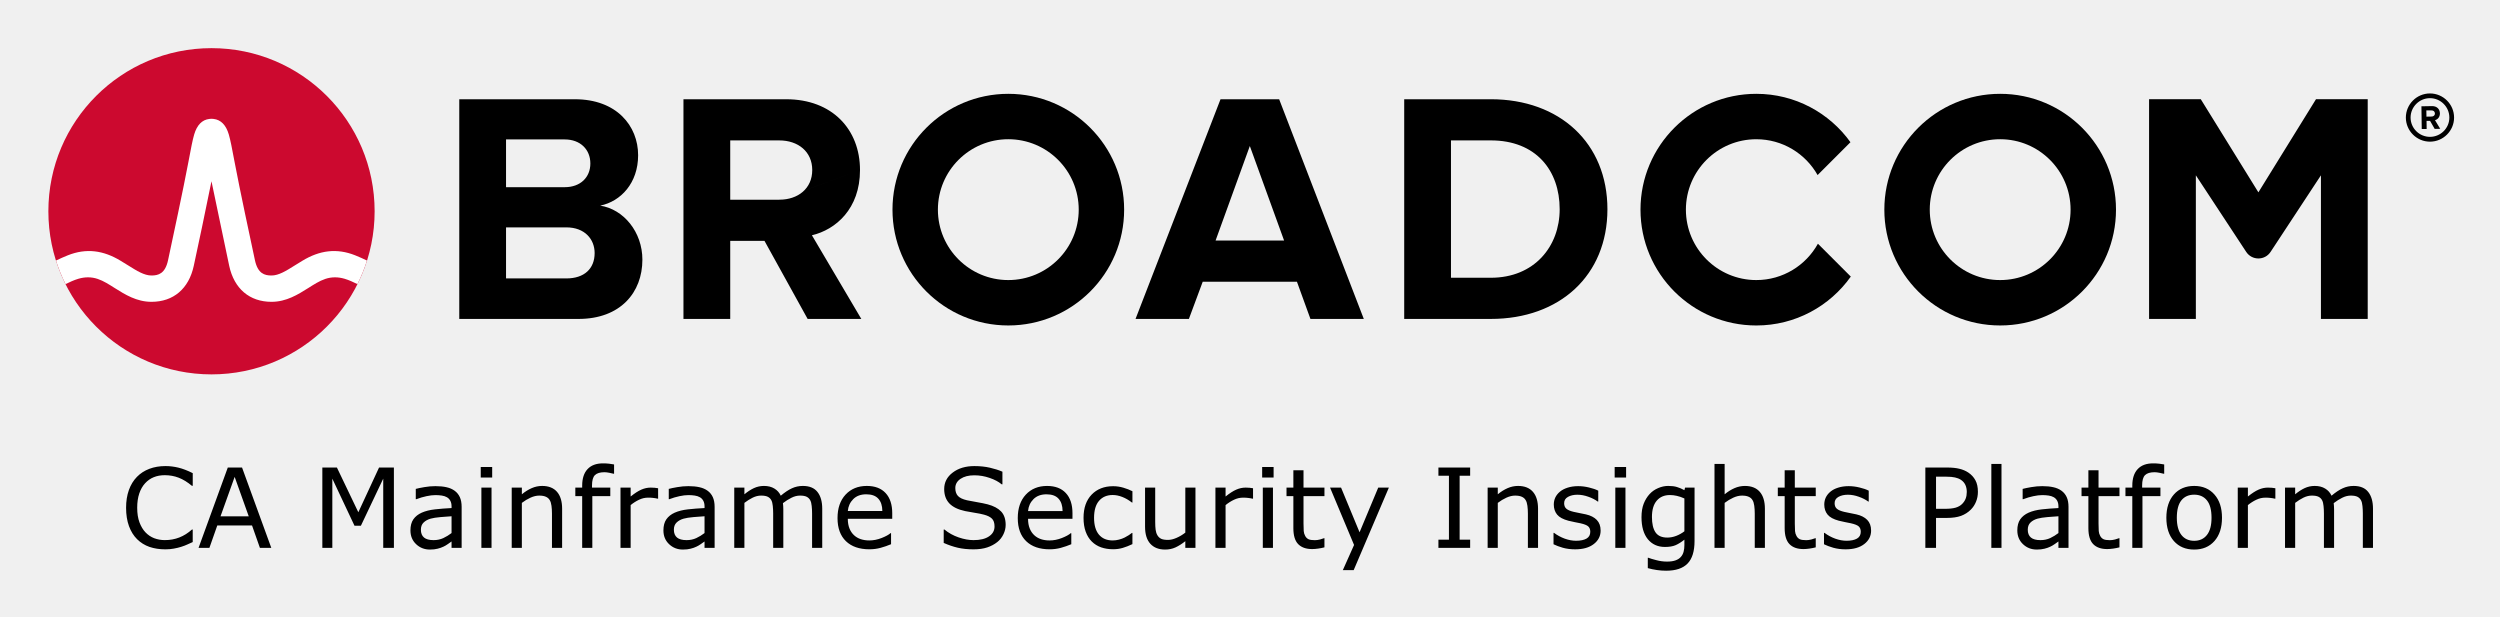
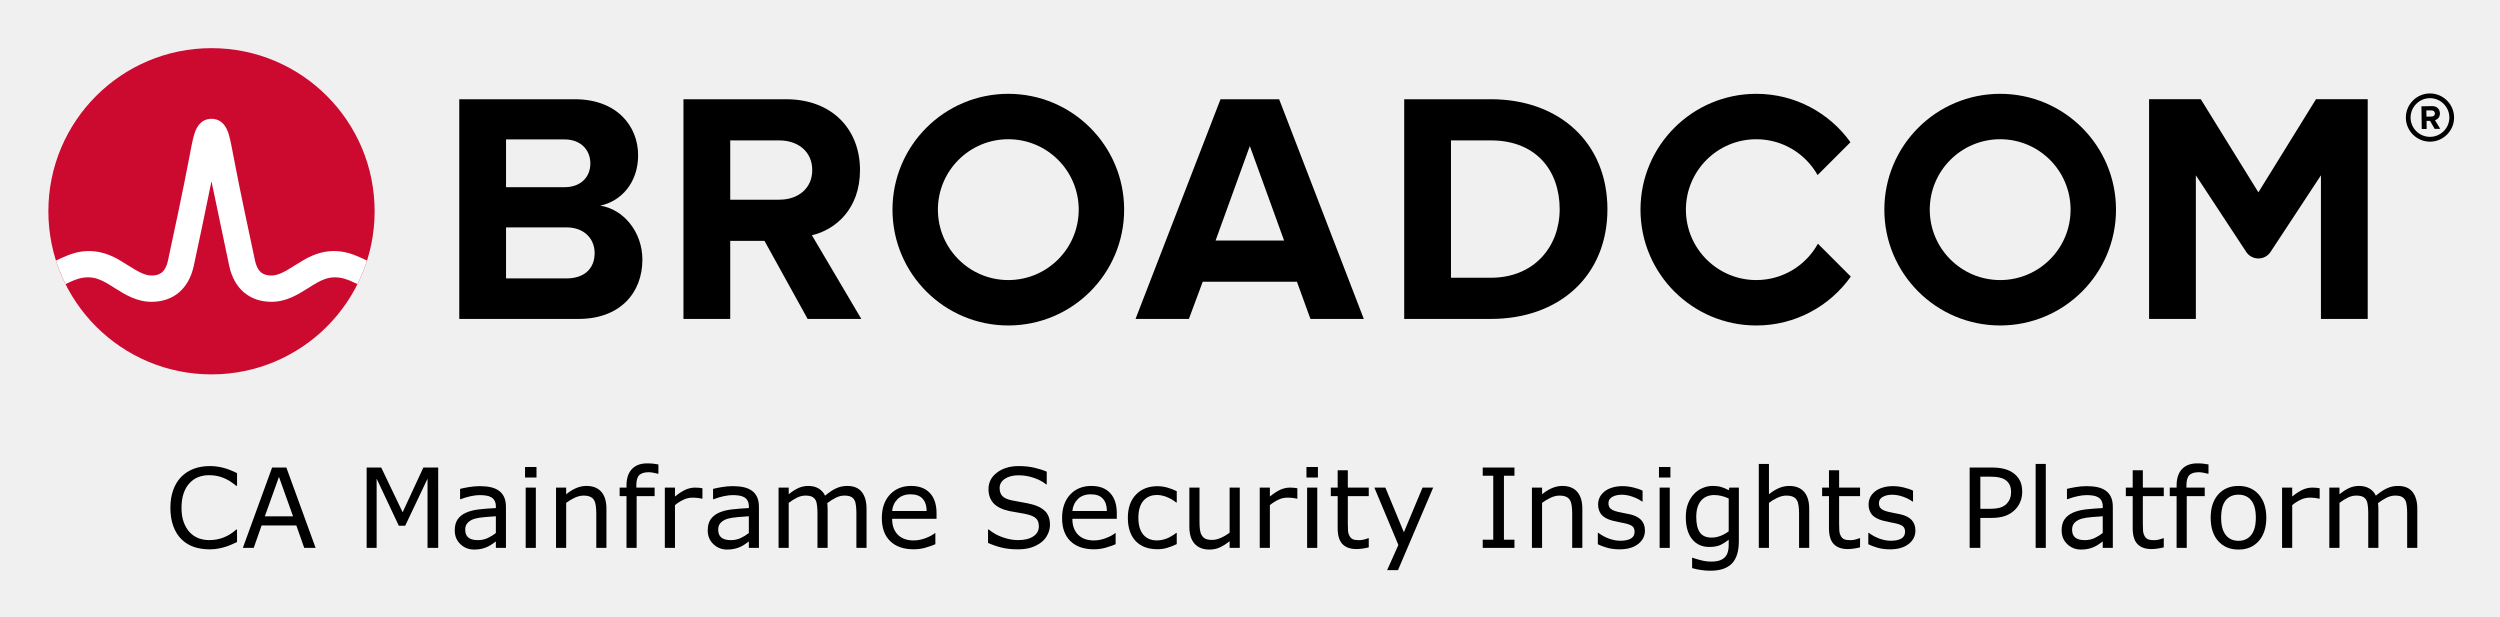
<svg xmlns="http://www.w3.org/2000/svg" xmlns:xlink="http://www.w3.org/1999/xlink" role="img" viewBox="-4.53 -4.53 248.82 61.32">
  <path d="M237.32 9.09c-1.06 0-1.93-.86-1.93-1.92s.87-1.93 1.93-1.93 1.93.87 1.93 1.93-.87 1.92-1.93 1.92m0-4.32c-1.32 0-2.4 1.08-2.4 2.4 0 1.32 1.08 2.4 2.4 2.4 1.32 0 2.4-1.08 2.4-2.4 0-1.32-1.08-2.4-2.4-2.4" />
  <path d="M237.48 7.07l-.51.01-.01-.62h.51c.19-.01.34.11.34.3.01.19-.14.31-.33.31m.83-.32c-.01-.42-.3-.72-.77-.72l-1.07.02.03 2.26h.49l-.01-.81h.35l.46.8.55-.01-.52-.86c.24-.06.49-.28.49-.68M51.834 23.18h-5.999V9.347h5.835c1.574 0 2.557 1.016 2.557 2.393 0 1.377-.983 2.36-2.557 2.36H45v4h6.834c1.836 0 2.819 1.18 2.819 2.556 0 1.574-1.049 2.525-2.819 2.525m3.376-7.245c2.066-.426 3.771-2.262 3.771-5.015 0-2.918-2.131-5.573-6.295-5.573h-11.506v21.865h11.867c4.163 0 6.359-2.623 6.359-5.901 0-2.754-1.868-5.015-4.196-5.376m17.823-.59H68v4.098h3.558l4.294 7.769h5.343l-4.917-8.327c2.361-.557 4.786-2.622 4.786-6.49m0 0c0-4.065-2.786-7.048-7.343-7.048h-10.228v21.865h4.655V9.445h4.885c1.869 0 3.278 1.114 3.278 2.95s-1.409 2.95-3.278 2.95m43.421 4.065l3.409-9.408 3.41 9.408zm.492-14.063l-8.458 21.865h5.31l1.377-3.704h9.376l1.344 3.704h5.311l-8.425-21.865zm26.904 17.767h-3.967v-13.67h3.967c4.491 0 6.851 2.983 6.851 6.852 0 3.704-2.524 6.818-6.851 6.818m0-17.767h-8.622v21.865h8.622c6.851 0 11.604-4.327 11.604-10.916s-4.753-10.949-11.604-10.949m82.127-.004l-5.734 9.27-5.734-9.27h-5.146v21.869h4.656v-14.293l5.012 7.622c.574.871 1.851.871 2.424 0l5.013-7.622v14.293h4.656V5.343z" />
  <path id="a" d="M95.825 23.344c-3.871 0-7.008-3.138-7.008-7.008 0-3.871 3.137-7.009 7.008-7.009 3.87 0 7.008 3.138 7.008 7.009 0 3.87-3.138 7.008-7.008 7.008m0-18.536c-6.367 0-11.528 5.161-11.528 11.528 0 6.366 5.161 11.527 11.528 11.527 6.366 0 11.528-5.161 11.528-11.527 0-6.367-5.162-11.528-11.528-11.528" />
  <path d="M176.404 19.727c-1.195 2.156-3.492 3.617-6.132 3.617-3.87 0-7.008-3.138-7.008-7.008 0-3.871 3.138-7.008 7.008-7.008 2.618 0 4.897 1.438 6.1 3.565l3.27-3.269c-2.092-2.915-5.508-4.816-9.37-4.816-6.367 0-11.527 5.161-11.527 11.528 0 6.366 5.16 11.528 11.527 11.528 3.883 0 7.316-1.922 9.404-4.865z" />
  <use transform="translate(98.718)" xlink:href="#a" />
  <ellipse cx="16.52" cy="16.497" fill="#cc092f" rx="16.236" ry="16.235" />
  <path fill="#fff" d="M30.825 20.883c-1.857-.74-3.557-.492-5.261.541 0 0-.621.379-.807.496-.794.498-1.543.97-2.263.97-.687 0-1.363-.184-1.649-1.513-.446-2.073-1.534-7.167-2.009-9.69-.279-1.483-.432-2.282-.591-2.825-.28-.954-.792-1.473-1.519-1.556 0 0-.114-.016-.207-.016-.092 0-.218.018-.218.018-.72.086-1.229.605-1.507 1.554-.159.543-.312 1.342-.591 2.825-.475 2.523-1.563 7.617-2.009 9.69-.286 1.329-.962 1.513-1.649 1.513-.72 0-1.469-.472-2.263-.97-.186-.117-.808-.496-.808-.496-1.703-1.033-3.404-1.281-5.26-.541-.401.16-.796.339-1.172.52.257.806.577 1.599.95 2.344.411-.202.842-.402 1.282-.532.634-.187 1.284-.197 1.914.014.612.205 1.157.568 1.7.909 1.023.643 2.182 1.372 3.657 1.372 2.186 0 3.72-1.305 4.21-3.581.38-1.764 1.222-5.702 1.763-8.418 0 0 1.386 6.654 1.765 8.418.49 2.276 2.025 3.581 4.211 3.581 1.475 0 2.634-.729 3.657-1.372.543-.341 1.088-.704 1.7-.909.629-.211 1.28-.201 1.914-.014.44.13.87.331 1.281.533.374-.745.693-1.539.95-2.345-.376-.181-.77-.36-1.171-.52" />
-   <path d="M14.651 49.42q-.295.129-.537.242-.236.113-.623.236-.328.102-.714.172-.381.075-.843.075-.87 0-1.584-.242-.709-.247-1.235-.768-.516-.51-.806-1.294-.29-.79-.29-1.832 0-.988.279-1.767.279-.779.806-1.316.51-.521 1.23-.795.725-.274 1.606-.274.645 0 1.284.156.645.156 1.429.548v1.262h-.081q-.661-.553-1.311-.806-.65-.252-1.391-.252-.607 0-1.096.199-.483.193-.865.607-.371.403-.58 1.02-.204.612-.204 1.418 0 .843.226 1.45.231.607.591.988.376.397.875.591.505.188 1.063.188.768 0 1.439-.263.671-.263 1.257-.79h.075zM22.472 50h-1.133l-.784-2.229H17.095L16.311 50h-1.08l2.911-7.998h1.418zm-2.245-3.142l-1.402-3.926-1.407 3.926zM34.675 50h-1.063v-6.891l-2.224 4.689h-.634l-2.208-4.689V50h-.994v-7.998h1.45l2.132 4.453 2.062-4.453h1.477zm6.741 0h-1.004v-.639q-.134.091-.365.258-.226.161-.44.258-.252.124-.58.204-.328.086-.768.086-.811 0-1.375-.537-.564-.537-.564-1.37 0-.682.29-1.101.295-.424.838-.666.548-.242 1.316-.328.768-.086 1.649-.129v-.156q0-.344-.124-.569-.118-.226-.344-.354-.215-.124-.516-.167-.301-.043-.628-.043-.397 0-.886.107-.489.102-1.01.301h-.054V44.129q.295-.081.854-.177.559-.097 1.101-.097.634 0 1.101.107.473.102.816.354.338.247.516.639.177.392.177.972zm-1.004-1.477v-1.67q-.462.027-1.09.081-.623.054-.988.156-.435.124-.704.387-.269.258-.269.714 0 .516.312.779.312.258.951.258.532 0 .972-.204.44-.209.816-.5zm4.044-5.527H43.317v-1.047h1.139zM44.391 50h-1.01v-6h1.01zm7.025 0h-1.01v-3.416q0-.414-.048-.773-.048-.365-.177-.569-.134-.226-.387-.333-.252-.113-.655-.113-.414 0-.865.204-.451.204-.865.521V50H46.4v-6h1.01v.666q.473-.392.978-.612.505-.22 1.037-.22.972 0 1.482.585.51.585.51 1.687zm5.172-7.38h-.054q-.167-.048-.435-.097-.269-.054-.473-.054-.65 0-.945.29-.29.285-.29 1.037v.204h1.821v.849h-1.789V50h-1.01v-5.151h-.682v-.849h.682v-.199q0-1.069.532-1.638.532-.575 1.536-.575.338 0 .607.032.274.032.5.075zm4.383 2.481h-.054q-.226-.054-.44-.075-.209-.027-.5-.027-.467 0-.902.209-.435.204-.838.532V50h-1.01v-6h1.01v.886q.602-.483 1.058-.682.462-.204.94-.204.263 0 .381.016.118.011.354.048zM66.595 50h-1.004v-.639q-.134.091-.365.258-.226.161-.44.258-.252.124-.58.204-.328.086-.768.086-.811 0-1.375-.537-.564-.537-.564-1.37 0-.682.29-1.101.295-.424.838-.666.548-.242 1.316-.328.768-.086 1.649-.129v-.156q0-.344-.124-.569-.118-.226-.344-.354-.215-.124-.516-.167-.301-.043-.628-.043-.397 0-.886.107-.489.102-1.01.301h-.054V44.129q.295-.081.854-.177.559-.097 1.101-.097.634 0 1.101.107.473.102.816.354.338.247.516.639.177.392.177.972zm-1.004-1.477v-1.67q-.462.027-1.09.081-.623.054-.988.156-.435.124-.704.387-.269.258-.269.714 0 .516.312.779.312.258.951.258.532 0 .972-.204.44-.209.816-.5zM77.305 50H76.295v-3.416q0-.387-.038-.747-.032-.36-.145-.575-.124-.231-.354-.349-.231-.118-.666-.118-.424 0-.849.215-.424.209-.849.537.016.124.027.29.011.161.011.322V50h-1.01v-3.416q0-.397-.038-.752-.032-.36-.145-.575-.124-.231-.354-.344-.231-.118-.666-.118-.414 0-.833.204-.414.204-.827.521V50h-1.01v-6h1.01v.666q.473-.392.94-.612.473-.22 1.004-.22.612 0 1.037.258.43.258.639.714.612-.516 1.117-.741.505-.231 1.08-.231.988 0 1.456.602.473.596.473 1.67zm6.966-2.895h-4.42q0 .553.167.967.167.408.457.671.279.258.661.387.387.129.849.129.612 0 1.23-.242.623-.247.886-.483h.054v1.101q-.51.215-1.042.36-.532.145-1.117.145-1.493 0-2.331-.806-.838-.811-.838-2.299 0-1.472.8-2.336.806-.865 2.116-.865 1.214 0 1.869.709.661.709.661 2.014zm-.983-.773q-.005-.795-.403-1.23-.392-.435-1.198-.435-.811 0-1.294.478-.478.478-.542 1.187zm12.273 1.386q0 .467-.22.924-.215.457-.607.773-.43.344-1.004.537-.569.193-1.375.193-.865 0-1.558-.161-.688-.161-1.402-.478v-1.332h.075q.607.505 1.402.779.795.274 1.493.274.988 0 1.536-.371.553-.371.553-.988 0-.532-.263-.784-.258-.252-.79-.392-.403-.107-.875-.177-.467-.07-.994-.177-1.063-.226-1.579-.768-.51-.548-.51-1.423 0-1.004.849-1.644.849-.645 2.154-.645.843 0 1.547.161.704.161 1.246.397v1.257h-.075q-.457-.387-1.203-.639-.741-.258-1.52-.258-.854 0-1.375.354-.516.354-.516.913 0 .499.258.784.258.285.908.435.344.075.978.183t1.074.22q.892.236 1.343.714.451.478.451 1.337zm6.649-.612h-4.42q0 .553.167.967.167.408.457.671.279.258.661.387.387.129.849.129.612 0 1.23-.242.623-.247.886-.483h.054v1.101q-.51.215-1.042.36t-1.117.145q-1.493 0-2.331-.806-.838-.811-.838-2.299 0-1.472.8-2.336.806-.865 2.116-.865 1.214 0 1.869.709.661.709.661 2.014zm-.983-.773q-.005-.795-.403-1.23-.392-.435-1.198-.435-.811 0-1.294.478-.478.478-.542 1.187zm6.95 3.292q-.505.242-.961.376-.451.134-.961.134-.65 0-1.192-.188-.542-.193-.929-.58-.392-.387-.607-.978-.215-.591-.215-1.38 0-1.472.806-2.31.811-.838 2.138-.838.516 0 1.01.145.5.145.913.354v1.123h-.054q-.462-.36-.956-.553-.489-.193-.956-.193-.859 0-1.359.58-.494.575-.494 1.692 0 1.085.483 1.67.489.58 1.37.58.306 0 .623-.081.317-.081.569-.209.22-.113.414-.236.193-.129.306-.22h.054zM114.452 50h-1.01v-.666q-.51.403-.978.618-.467.215-1.031.215-.945 0-1.472-.575-.526-.58-.526-1.697V44.001h1.01v3.416q0 .457.043.784.043.322.183.553.145.236.376.344.231.107.671.107.392 0 .854-.204.467-.204.87-.521v-4.479h1.01zm5.731-4.898h-.054q-.226-.054-.44-.075-.209-.027-.5-.027-.467 0-.902.209-.435.204-.838.532V50h-1.01v-6h1.01v.886q.602-.483 1.058-.682.462-.204.94-.204.263 0 .381.016.118.011.354.048zm2.046-2.105h-1.139v-1.047h1.139zM122.165 50h-1.01v-6h1.01zm5.124-.054q-.285.075-.623.124-.333.048-.596.048-.918 0-1.396-.494-.478-.494-.478-1.584v-3.19h-.682v-.849h.682v-1.724h1.01v1.724h2.084v.849h-2.084v2.734q0 .473.021.741.021.263.15.494.118.215.322.317.209.097.634.097.247 0 .516-.07.269-.075.387-.124h.054zm6.413-5.946l-3.502 8.212h-1.08l1.117-2.503-2.39-5.709h1.096l1.842 4.447 1.858-4.447zM141.791 50h-3.158v-.816h1.047v-6.365h-1.047v-.816h3.158v.816h-1.047v6.365h1.047zm6.757 0h-1.01v-3.416q0-.414-.048-.773-.048-.365-.177-.569-.134-.226-.387-.333-.252-.113-.655-.113-.414 0-.865.204-.451.204-.865.521V50h-1.01v-6h1.01v.666q.473-.392.978-.612.505-.22 1.037-.22.972 0 1.482.585.51.585.51 1.687zm6.23-1.73q0 .822-.682 1.348-.677.526-1.853.526-.666 0-1.225-.156-.553-.161-.929-.349v-1.133h.054q.478.36 1.063.575.585.209 1.123.209.666 0 1.042-.215.376-.215.376-.677 0-.354-.204-.537-.204-.183-.784-.312-.215-.048-.564-.113-.344-.064-.628-.14-.79-.209-1.123-.612-.328-.408-.328-.999 0-.371.15-.698.156-.328.467-.585.301-.252.763-.397.467-.15 1.042-.15.537 0 1.085.134.553.129.918.317v1.08h-.054q-.387-.285-.94-.478-.553-.199-1.085-.199-.553 0-.935.215-.381.209-.381.628 0 .371.231.559.226.188.73.306.279.064.623.129.349.064.58.118.704.161 1.085.553.381.397.381 1.053zm2.535-5.274h-1.139v-1.047h1.139zM157.249 50h-1.01v-6h1.01zm6.875-.682q0 1.525-.693 2.24-.693.714-2.132.714-.478 0-.935-.07-.451-.064-.892-.188V50.983h.054q.247.097.784.236.537.145 1.074.145.516 0 .854-.124.338-.124.526-.344.188-.209.269-.505.081-.295.081-.661v-.548q-.457.365-.875.548-.414.177-1.058.177-1.074 0-1.708-.773-.628-.779-.628-2.191 0-.773.215-1.332.22-.564.596-.972.349-.381.849-.591.5-.215.994-.215.521 0 .87.107.354.102.747.317l.065-.258h.945zm-1.01-.967v-3.271q-.403-.183-.752-.258-.344-.081-.688-.081-.833 0-1.311.559-.478.559-.478 1.622 0 1.01.354 1.531.354.521 1.176.521.44 0 .881-.167.446-.172.816-.457zM171.127 50h-1.01v-3.416q0-.414-.048-.773-.048-.365-.177-.569-.134-.226-.387-.333-.252-.113-.655-.113-.414 0-.865.204t-.865.521V50h-1.01v-8.357h1.01v3.024q.473-.392.978-.612.505-.22 1.037-.22.972 0 1.482.585.51.585.51 1.687zm5.06-.054q-.285.075-.623.124-.333.048-.596.048-.918 0-1.396-.494-.478-.494-.478-1.584v-3.19h-.682v-.849h.682v-1.724h1.01v1.724h2.084v.849h-2.084v2.734q0 .473.021.741.021.263.15.494.118.215.322.317.209.097.634.097.247 0 .516-.07.269-.075.387-.124h.054zm5.511-1.676q0 .822-.682 1.348-.677.526-1.853.526-.666 0-1.225-.156-.553-.161-.929-.349v-1.133h.054q.478.36 1.063.575.585.209 1.123.209.666 0 1.042-.215.376-.215.376-.677 0-.354-.204-.537-.204-.183-.784-.312-.215-.048-.564-.113-.344-.064-.628-.14-.79-.209-1.123-.612-.328-.408-.328-.999 0-.371.15-.698.156-.328.467-.585.301-.252.763-.397.467-.15 1.042-.15.537 0 1.085.134.553.129.918.317v1.08h-.054q-.387-.285-.94-.478-.553-.199-1.085-.199-.553 0-.935.215-.381.209-.381.628 0 .371.231.559.226.188.73.306.279.064.623.129.349.064.58.118.704.161 1.085.553.381.397.381 1.053zm10.629-3.851q0 .532-.188.988-.183.451-.516.784-.414.414-.978.623-.564.204-1.423.204h-1.063V50h-1.063v-7.998h2.17q.72 0 1.219.124.5.118.886.376.457.306.704.763.252.457.252 1.155zm-1.106.027q0-.414-.145-.72-.145-.306-.44-.5-.258-.167-.591-.236-.328-.075-.833-.075h-1.053v3.196h.897q.645 0 1.047-.113.403-.118.655-.371.252-.258.354-.542.107-.285.107-.639zM194.674 50h-1.01v-8.357h1.01zm6.671 0h-1.004v-.639q-.134.091-.365.258-.226.161-.44.258-.252.124-.58.204-.328.086-.768.086-.811 0-1.375-.537-.564-.537-.564-1.37 0-.682.29-1.101.295-.424.838-.666.548-.242 1.316-.328.768-.086 1.649-.129v-.156q0-.344-.124-.569-.118-.226-.344-.354-.215-.124-.516-.167-.301-.043-.628-.043-.397 0-.886.107-.489.102-1.01.301h-.054V44.129q.295-.081.854-.177.559-.097 1.101-.097.634 0 1.101.107.473.102.816.354.338.247.516.639.177.392.177.972zm-1.004-1.477v-1.67q-.462.027-1.09.081-.623.054-.988.156-.435.124-.704.387-.269.258-.269.714 0 .516.312.779.312.258.951.258.532 0 .972-.204.44-.209.816-.5zm6.075 1.423q-.285.075-.623.124-.333.048-.596.048-.918 0-1.396-.494-.478-.494-.478-1.584v-3.19h-.682v-.849h.682v-1.724h1.01v1.724h2.084v.849h-2.084v2.734q0 .473.021.741.021.263.15.494.118.215.322.317.209.097.634.097.247 0 .516-.07.269-.075.387-.124h.054zm4.453-7.326h-.054q-.167-.048-.435-.097-.269-.054-.473-.054-.65 0-.945.29-.29.285-.29 1.037v.204h1.821v.849h-1.789V50h-1.01v-5.151h-.682v-.849h.682v-.199q0-1.069.532-1.638.532-.575 1.536-.575.338 0 .607.032.274.032.5.075zm5.752 4.383q0 1.466-.752 2.315-.752.849-2.014.849-1.273 0-2.025-.849-.747-.849-.747-2.315 0-1.466.747-2.315.752-.854 2.025-.854 1.262 0 2.014.854.752.849.752 2.315zm-1.042 0q0-1.166-.457-1.73-.457-.569-1.268-.569-.822 0-1.278.569-.451.564-.451 1.729 0 1.128.457 1.713.457.58 1.273.58.806 0 1.262-.575.462-.58.462-1.719zm6.354-1.901h-.054q-.226-.054-.44-.075-.209-.027-.5-.027-.467 0-.902.209-.435.204-.838.532V50h-1.01v-6h1.01v.886q.602-.483 1.058-.682.462-.204.94-.204.263 0 .381.016.118.011.354.048zM231.649 50h-1.01v-3.416q0-.387-.038-.747-.032-.36-.145-.575-.124-.231-.354-.349-.231-.118-.666-.118-.424 0-.849.215-.424.209-.849.537.016.124.027.29.011.161.011.322V50h-1.01v-3.416q0-.397-.038-.752-.032-.36-.145-.575-.124-.231-.354-.344-.231-.118-.666-.118-.414 0-.833.204-.414.204-.827.521V50h-1.01v-6h1.01v.666q.473-.392.94-.612.473-.22 1.004-.22.612 0 1.037.258.43.258.639.714.612-.516 1.117-.741.505-.231 1.08-.231.988 0 1.456.602.473.596.473 1.67z" text-anchor="middle" />
+   <g text-anchor="middle">
+     <path d="M19.061 49.42q-.295.129-.537.242-.236.113-.623.236-.328.102-.714.172-.381.075-.843.075-.87 0-1.584-.242-.709-.247-1.235-.768-.516-.51-.806-1.294-.29-.79-.29-1.832 0-.988.279-1.767.279-.779.806-1.316.51-.521 1.23-.795.725-.274 1.606-.274.645 0 1.284.156.645.156 1.429.548v1.262h-.081q-.661-.553-1.311-.806t-1.391-.252q-.607 0-1.096.199-.483.193-.865.607-.371.403-.58 1.02-.204.612-.204 1.418 0 .843.226 1.45.231.607.591.988.376.397.875.591.505.188 1.063.188.768 0 1.439-.263.671-.263 1.257-.79h.075z" />
+     <path d="M26.882 50h-1.133l-.784-2.229h-3.459L20.721 50h-1.08l2.911-7.998h1.418zm-2.245-3.142l-1.402-3.926-1.407 3.926z" />
+     <path d="M39.085 50h-1.063v-6.891l-2.224 4.689h-.634l-2.208-4.689V50h-.994v-7.998h1.45l2.132 4.453 2.062-4.453h1.477z" />
+     <path d="M45.826 50h-1.004v-.639q-.134.091-.365.258-.226.161-.44.258-.252.124-.58.204-.328.086-.768.086-.811 0-1.375-.537-.564-.537-.564-1.37 0-.682.29-1.101.295-.424.838-.666.548-.242 1.316-.328.768-.086 1.649-.129v-.156q0-.344-.124-.569-.118-.226-.344-.354-.215-.124-.516-.167-.301-.043-.628-.043-.397 0-.886.107-.489.102-1.01.301h-.054V44.129q.295-.081.854-.177.559-.097 1.101-.097.634 0 1.101.107.473.102.816.354.338.247.516.639.177.392.177.972zm-1.004-1.477v-1.67q-.462.027-1.09.081-.623.054-.988.156-.435.124-.704.387-.269.258-.269.714 0 .516.312.779.312.258.951.258.532 0 .972-.204.44-.209.816-.5z" />
+     <path d="M48.866 42.996H47.727v-1.047h1.139zM48.801 50h-1.01v-6h1.01z" />
+     <path d="M55.827 50h-1.01v-3.416q0-.414-.048-.773-.048-.365-.177-.569-.134-.226-.387-.333-.252-.113-.655-.113-.414 0-.865.204-.451.204-.865.521V50h-1.01v-6h1.01v.666q.473-.392.978-.612.505-.22 1.037-.22.972 0 1.482.585.51.585.51 1.687z" />
+     <path d="M60.999 42.62h-.054q-.167-.048-.435-.097-.269-.054-.473-.054-.65 0-.945.29-.29.285-.29 1.037v.204h1.821v.849h-1.789V50h-1.01v-5.151h-.682v-.849h.682v-.199q0-1.069.532-1.638.532-.575 1.536-.575.338 0 .607.032.274.032.5.075z" />
+     <path d="M65.382 45.102h-.054q-.226-.054-.44-.075-.209-.027-.499-.027-.467 0-.902.209-.435.204-.838.532V50h-1.01v-6h1.01v.886q.602-.483 1.058-.682.462-.204.94-.204.263 0 .381.016.118.011.354.048z" />
+     <path d="M71.005 50h-1.004v-.639q-.134.091-.365.258-.226.161-.44.258-.252.124-.58.204-.328.086-.768.086-.811 0-1.375-.537-.564-.537-.564-1.37 0-.682.29-1.101.295-.424.838-.666.548-.242 1.316-.328.768-.086 1.649-.129v-.156q0-.344-.124-.569-.118-.226-.344-.354-.215-.124-.516-.167-.301-.043-.628-.043-.397 0-.886.107-.489.102-1.01.301h-.054V44.129q.295-.081.854-.177.559-.097 1.101-.097.634 0 1.101.107.473.102.816.354.338.247.516.639.177.392.177.972zm-1.004-1.477v-1.67q-.462.027-1.09.081-.623.054-.988.156-.435.124-.704.387-.269.258-.269.714 0 .516.312.779.312.258.951.258.532 0 .972-.204.44-.209.816-.5z" />
+     <path d="M81.715 50H80.705v-3.416q0-.387-.038-.747-.032-.36-.145-.575-.124-.231-.354-.349-.231-.118-.666-.118-.424 0-.849.215-.424.209-.849.537.016.124.027.29.011.161.011.322V50h-1.01v-3.416q0-.397-.038-.752-.032-.36-.145-.575-.124-.231-.354-.344-.231-.118-.666-.118-.414 0-.833.204-.414.204-.827.521V50h-1.01v-6h1.01v.666q.473-.392.94-.612.473-.22 1.004-.22.612 0 1.037.258.43.258.639.714.612-.516 1.117-.741.505-.231 1.08-.231.988 0 1.456.602.473.596.473 1.67z" />
+     <path d="M88.681 47.105h-4.42q0 .553.167.967.167.408.457.671.279.258.661.387.387.129.849.129.612 0 1.23-.242.623-.247.886-.483h.054v1.101q-.51.215-1.042.36t-1.117.145q-1.493 0-2.331-.806-.838-.811-.838-2.299 0-1.472.8-2.336.806-.865 2.116-.865 1.214 0 1.869.709.661.709.661 2.014zm-.983-.773q-.005-.795-.403-1.23-.392-.435-1.198-.435-.811 0-1.294.478-.478.478-.542 1.187z" />
+     <path d="M99.972 47.717q0 .467-.22.924-.215.457-.607.773-.43.344-1.004.537-.569.193-1.375.193-.865 0-1.558-.161-.688-.161-1.402-.478v-1.332h.075q.607.505 1.402.779.795.274 1.493.274.988 0 1.536-.371.553-.371.553-.988 0-.532-.263-.784-.258-.252-.79-.392-.403-.107-.875-.177-.467-.07-.994-.177-1.063-.226-1.579-.768-.51-.548-.51-1.423 0-1.004.849-1.644.849-.645 2.154-.645.843 0 1.547.161.704.161 1.246.397v1.257h-.075q-.457-.387-1.203-.639-.741-.258-1.52-.258-.854 0-1.375.354-.516.354-.516.913 0 .499.258.784.258.285.908.435.344.075.978.183.634.107 1.074.22.892.236 1.343.714.451.478.451 1.337z" />
+     <path d="M106.621 47.105h-4.42q0 .553.167.967.167.408.457.671.279.258.661.387.387.129.849.129.612 0 1.23-.242.623-.247.886-.483h.054v1.101q-.51.215-1.042.36-.532.145-1.117.145-1.493 0-2.331-.806-.838-.811-.838-2.299 0-1.472.8-2.336.806-.865 2.116-.865 1.214 0 1.869.709.661.709.661 2.014zm-.983-.773q-.005-.795-.403-1.23-.392-.435-1.198-.435-.811 0-1.294.478-.478.478-.542 1.187z" />
+     <path d="M112.588 49.624q-.505.242-.961.376-.451.134-.961.134-.65 0-1.192-.188-.542-.193-.929-.58-.392-.387-.607-.978-.215-.591-.215-1.38 0-1.472.806-2.31.811-.838 2.138-.838.516 0 1.01.145.5.145.913.354v1.123h-.054q-.462-.36-.956-.553-.489-.193-.956-.193-.859 0-1.359.58-.494.575-.494 1.692 0 1.085.483 1.67.489.58 1.37.58.306 0 .623-.081.317-.081.569-.209.22-.113.414-.236.193-.129.306-.22h.054z" />
+     <path d="M118.862 50h-1.01v-.666q-.51.403-.978.618-.467.215-1.031.215-.945 0-1.472-.575-.526-.58-.526-1.697V44.001h1.01v3.416q0 .457.043.784.043.322.183.553.145.236.376.344.231.107.671.107.392 0 .854-.204.467-.204.87-.521v-4.479h1.01z" />
+     <path d="M124.593 45.102h-.054q-.226-.054-.44-.075-.209-.027-.5-.027-.467 0-.902.209-.435.204-.838.532V50h-1.01v-6h1.01v.886q.602-.483 1.058-.682.462-.204.94-.204.263 0 .381.016.118.011.354.048z" />
+     <path d="M126.639 42.996h-1.139v-1.047h1.139zM126.575 50h-1.01v-6h1.01z" />
+     <path d="M131.699 49.946q-.285.075-.623.124-.333.048-.596.048-.918 0-1.396-.494-.478-.494-.478-1.584v-3.19h-.682v-.849h.682v-1.724h1.01v1.724h2.084v.849h-2.084v2.734q0 .473.021.741.021.263.15.494.118.215.322.317.209.097.634.097.247 0 .516-.07.269-.075.387-.124h.054z" />
+     <path d="M138.112 44l-3.502 8.212h-1.08l1.117-2.503-2.39-5.709h1.096l1.842 4.447 1.858-4.447z" />
+     <path d="M146.201 50h-3.158v-.816h1.047v-6.365h-1.047v-.816h3.158v.816h-1.047v6.365h1.047z" />
+     <path d="M152.957 50h-1.01v-3.416q0-.414-.048-.773-.048-.365-.177-.569-.134-.226-.387-.333-.252-.113-.655-.113-.414 0-.865.204-.451.204-.865.521V50h-1.01v-6h1.01v.666q.473-.392.978-.612.505-.22 1.037-.22.972 0 1.482.585.51.585.51 1.687z" />
+     <path d="M159.188 48.27q0 .822-.682 1.348-.677.526-1.853.526-.666 0-1.225-.156-.553-.161-.929-.349v-1.133h.054q.478.36 1.063.575.585.209 1.123.209.666 0 1.042-.215.376-.215.376-.677 0-.354-.204-.537-.204-.183-.784-.312-.215-.048-.564-.113-.344-.064-.628-.14-.79-.209-1.123-.612-.328-.408-.328-.999 0-.371.15-.698.156-.328.467-.585.301-.252.763-.397.467-.15 1.042-.15.537 0 1.085.134.553.129.918.317v1.08h-.054q-.387-.285-.94-.478-.553-.199-1.085-.199-.553 0-.935.215-.381.209-.381.628 0 .371.231.559.226.188.73.306.279.064.623.129.349.064.58.118.704.161 1.085.553.381.397.381 1.053z" />
+     <path d="M161.723 42.996h-1.139v-1.047h1.139zM161.659 50h-1.01v-6h1.01z" />
+     <path d="M168.534 49.318q0 1.525-.693 2.24-.693.714-2.132.714-.478 0-.935-.07-.451-.064-.892-.188V50.983h.054q.247.097.784.236.537.145 1.074.145.516 0 .854-.124.338-.124.526-.344.188-.209.269-.505.081-.295.081-.661v-.548q-.457.365-.875.548-.414.177-1.058.177-1.074 0-1.708-.773-.628-.779-.628-2.191 0-.773.215-1.332.22-.564.596-.972.349-.381.849-.591.5-.215.994-.215.521 0 .87.107.354.102.747.317l.065-.258h.945zm-1.01-.967v-3.271q-.403-.183-.752-.258-.344-.081-.688-.081-.833 0-1.311.559-.478.559-.478 1.622 0 1.01.354 1.531.354.521 1.176.521.44 0 .881-.167.446-.172.816-.457z" />
+     <path d="M175.537 50h-1.01v-3.416q0-.414-.048-.773-.048-.365-.177-.569-.134-.226-.387-.333-.252-.113-.655-.113-.414 0-.865.204-.451.204-.865.521V50h-1.01v-8.357h1.01v3.024q.473-.392.978-.612.505-.22 1.037-.22.972 0 1.482.585.51.585.51 1.687z" />
+     <path d="M180.597 49.946q-.285.075-.623.124-.333.048-.596.048-.918 0-1.396-.494-.478-.494-.478-1.584v-3.19h-.682v-.849h.682v-1.724h1.01v1.724h2.084v.849h-2.084v2.734q0 .473.021.741.021.263.15.494.118.215.322.317.209.097.634.097.247 0 .516-.07.269-.075.387-.124h.054z" />
+     <path d="M186.108 48.27q0 .822-.682 1.348-.677.526-1.853.526-.666 0-1.225-.156-.553-.161-.929-.349v-1.133h.054q.478.36 1.063.575.585.209 1.123.209.666 0 1.042-.215.376-.215.376-.677 0-.354-.204-.537-.204-.183-.784-.312-.215-.048-.564-.113-.344-.064-.628-.14-.79-.209-1.123-.612-.328-.408-.328-.999 0-.371.15-.698.156-.328.467-.585.301-.252.763-.397.467-.15 1.042-.15.537 0 1.085.134.553.129.918.317v1.08h-.054q-.387-.285-.94-.478-.553-.199-1.085-.199-.553 0-.935.215-.381.209-.381.628 0 .371.231.559.226.188.73.306.279.064.623.129.349.064.58.118.704.161 1.085.553.381.397.381 1.053z" />
+     <path d="M196.737 44.419q0 .532-.188.988-.183.451-.516.784-.414.414-.978.623-.564.204-1.423.204h-1.063V50h-1.063v-7.998h2.17q.72 0 1.219.124.5.118.886.376.457.306.704.763.252.457.252 1.155zm-1.106.027q0-.414-.145-.72-.145-.306-.44-.5-.258-.167-.591-.236-.328-.075-.833-.075h-1.053v3.196h.897q.645 0 1.047-.113.403-.118.655-.371.252-.258.354-.542.107-.285.107-.639z" />
+     <path d="M199.084 50h-1.01v-8.357h1.01z" />
+     <path d="M205.755 50h-1.004v-.639q-.134.091-.365.258-.226.161-.44.258-.252.124-.58.204-.328.086-.768.086-.811 0-1.375-.537-.564-.537-.564-1.37 0-.682.29-1.101.295-.424.838-.666.548-.242 1.316-.328.768-.086 1.649-.129v-.156q0-.344-.124-.569-.118-.226-.344-.354-.215-.124-.516-.167-.301-.043-.628-.043-.397 0-.886.107-.489.102-1.01.301h-.054V44.129q.295-.081.854-.177.559-.097 1.101-.097.634 0 1.101.107.473.102.816.354.338.247.516.639.177.392.177.972zm-1.004-1.477v-1.67q-.462.027-1.09.081-.623.054-.988.156-.435.124-.704.387-.269.258-.269.714 0 .516.312.779.312.258.951.258.532 0 .972-.204.44-.209.816-.5z" />
+     <path d="M210.826 49.946q-.285.075-.623.124-.333.048-.596.048-.918 0-1.396-.494-.478-.494-.478-1.584v-3.19h-.682v-.849h.682v-1.724h1.01v1.724h2.084v.849h-2.084v2.734q0 .473.021.741.021.263.15.494.118.215.322.317.209.097.634.097.247 0 .516-.07.269-.075.387-.124h.054z" />
+     <path d="M215.278 42.62h-.054q-.167-.048-.435-.097-.269-.054-.473-.054-.65 0-.945.29-.29.285-.29 1.037v.204h1.821v.849h-1.789V50h-1.01v-5.151h-.682v-.849h.682v-.199q0-1.069.532-1.638.532-.575 1.536-.575.338 0 .607.032.274.032.5.075z" />
+     <path d="M221.031 47.003q0 1.466-.752 2.315-.752.849-2.014.849-1.273 0-2.025-.849-.747-.849-.747-2.315 0-1.466.747-2.315.752-.854 2.025-.854 1.262 0 2.014.854.752.849.752 2.315zm-1.042 0q0-1.166-.457-1.73-.457-.569-1.268-.569-.822 0-1.278.569-.451.564-.451 1.729 0 1.128.457 1.713.457.58 1.273.58.806 0 1.262-.575.462-.58.462-1.719z" />
+     <path d="M226.343 45.102h-.054q-.226-.054-.44-.075-.209-.027-.5-.027-.467 0-.902.209-.435.204-.838.532V50h-1.01v-6h1.01v.886q.602-.483 1.058-.682.462-.204.94-.204.263 0 .381.016.118.011.354.048z" />
+     <path d="M236.059 50h-1.01v-3.416q0-.387-.038-.747-.032-.36-.145-.575-.124-.231-.354-.349-.231-.118-.666-.118-.424 0-.849.215-.424.209-.849.537.016.124.027.29.011.161.011.322V50h-1.01v-3.416q0-.397-.038-.752-.032-.36-.145-.575-.124-.231-.354-.344-.231-.118-.666-.118-.414 0-.833.204-.414.204-.827.521V50h-1.01v-6h1.01v.666q.473-.392.94-.612.473-.22 1.004-.22.612 0 1.037.258.43.258.639.714.612-.516 1.117-.741.505-.231 1.08-.231.988 0 1.456.602.473.596.473 1.67z" />
+   </g>
</svg>
